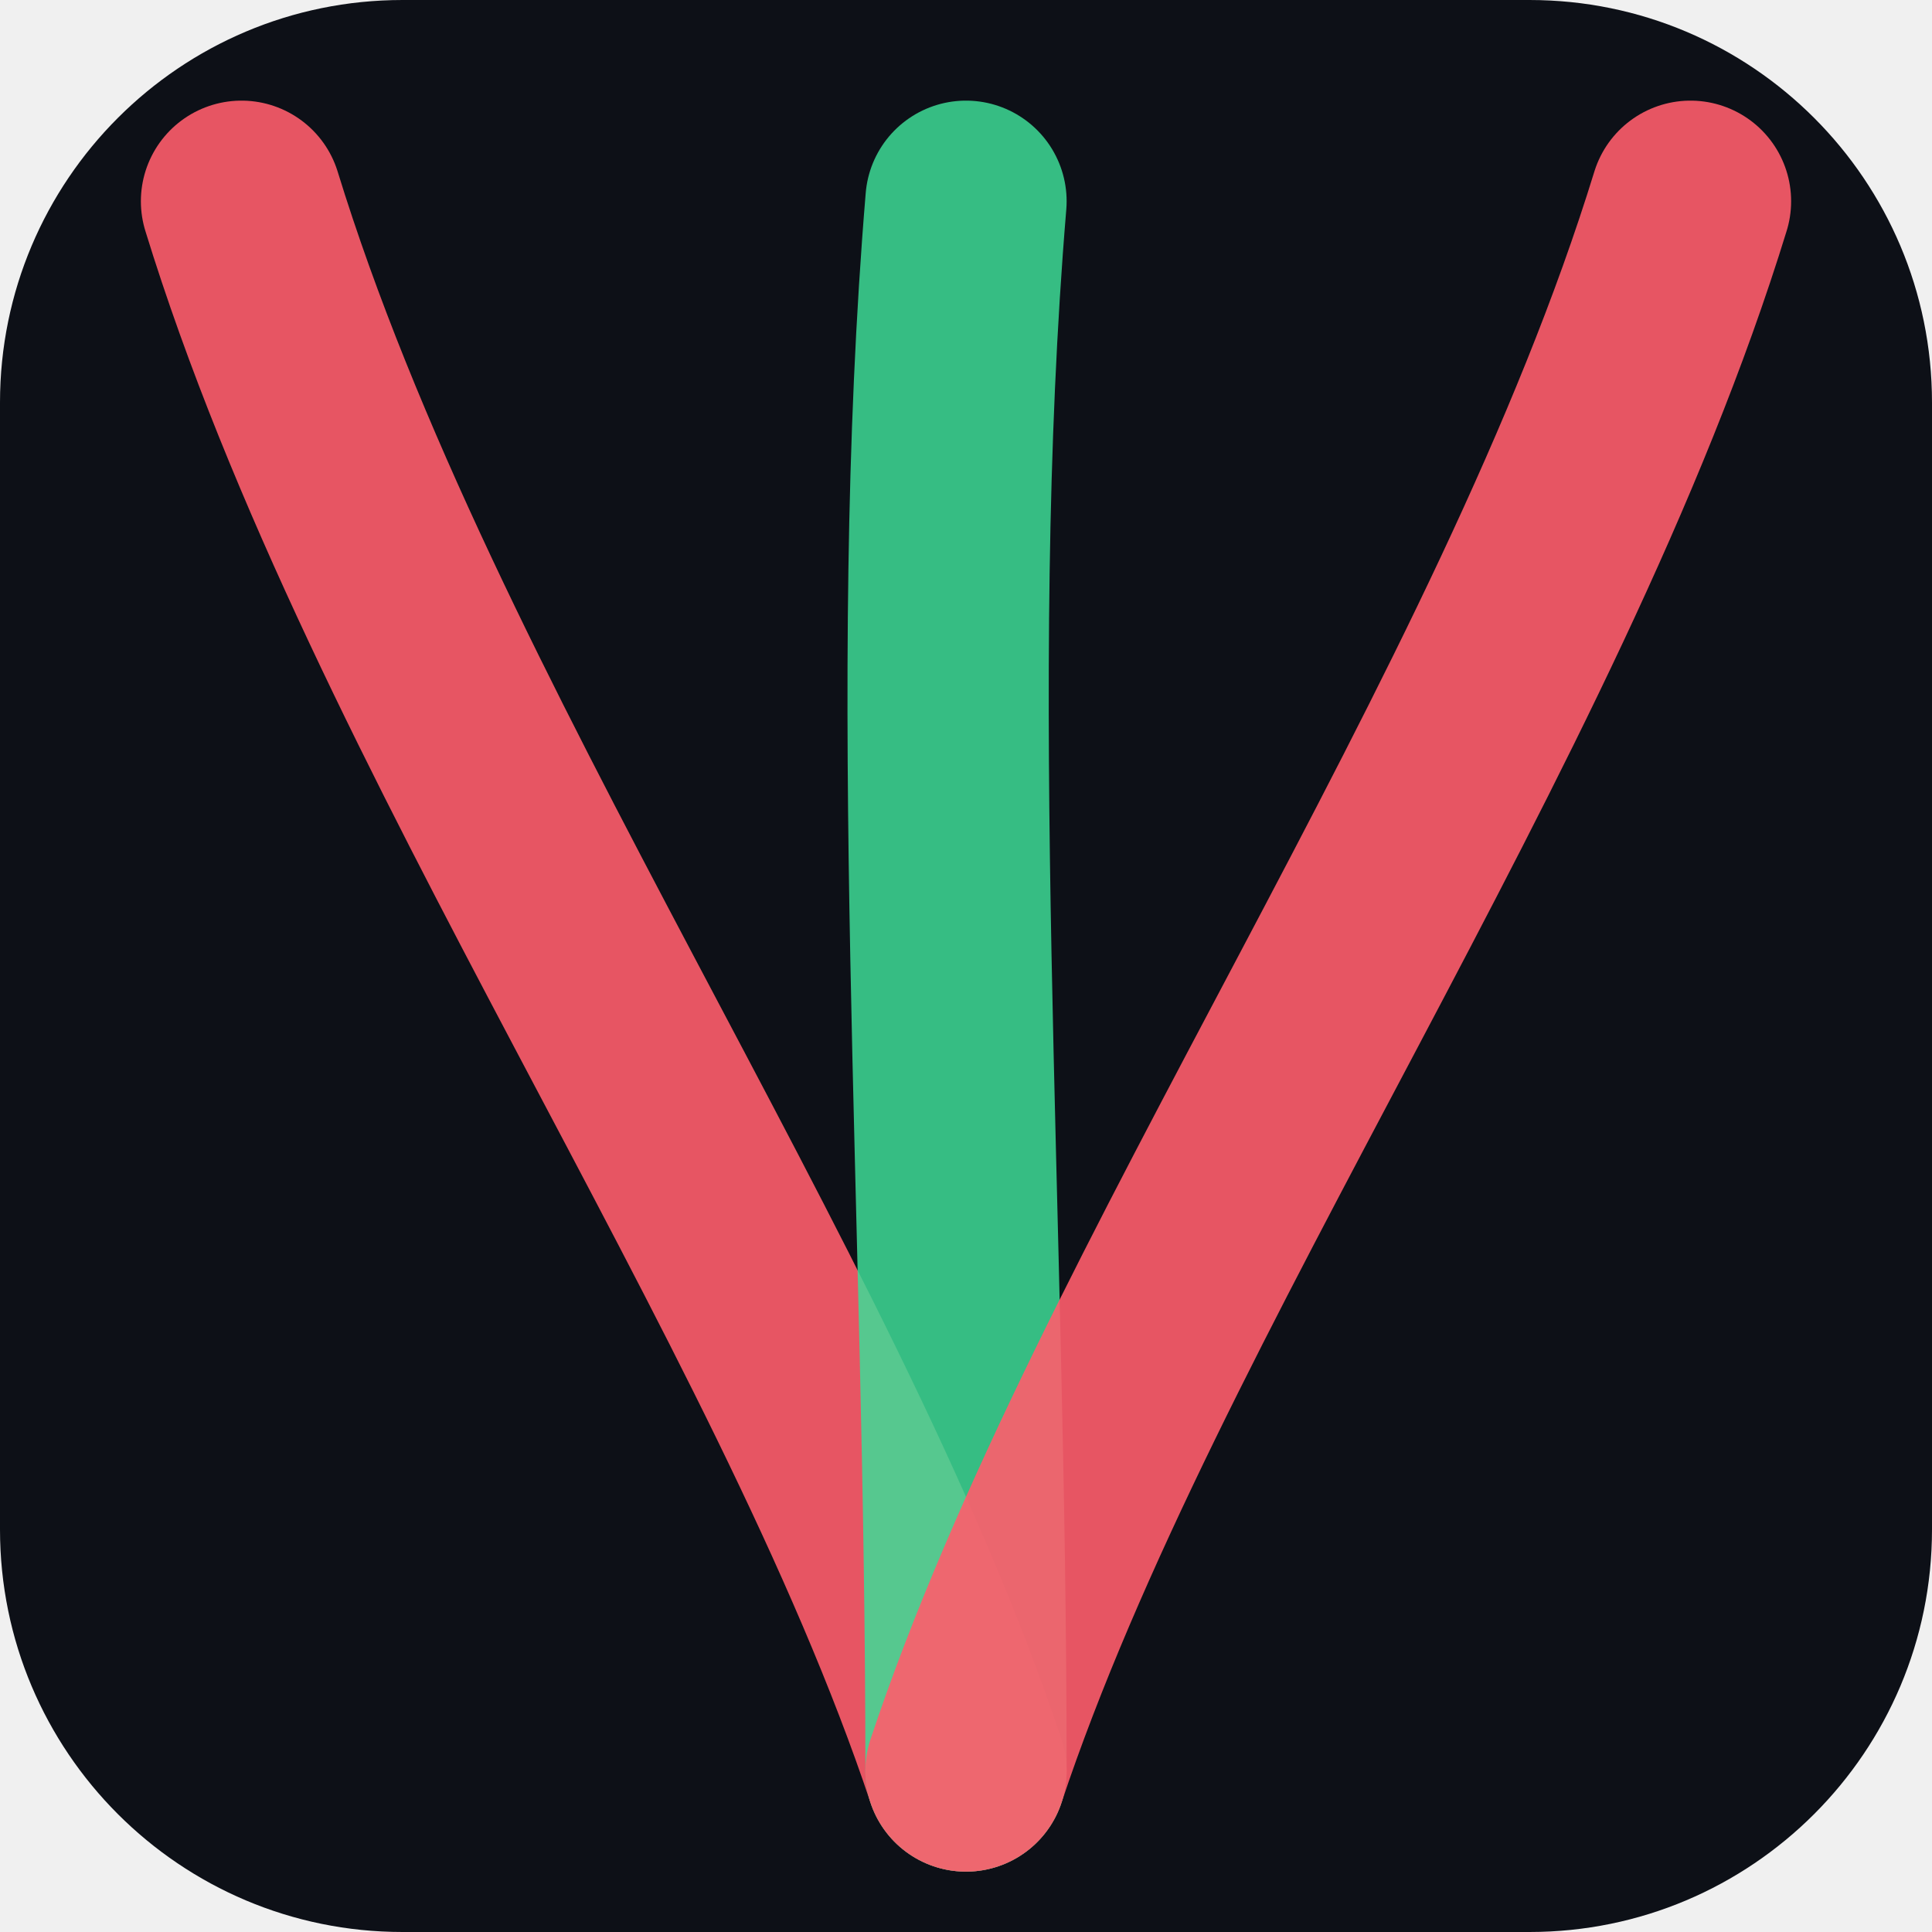
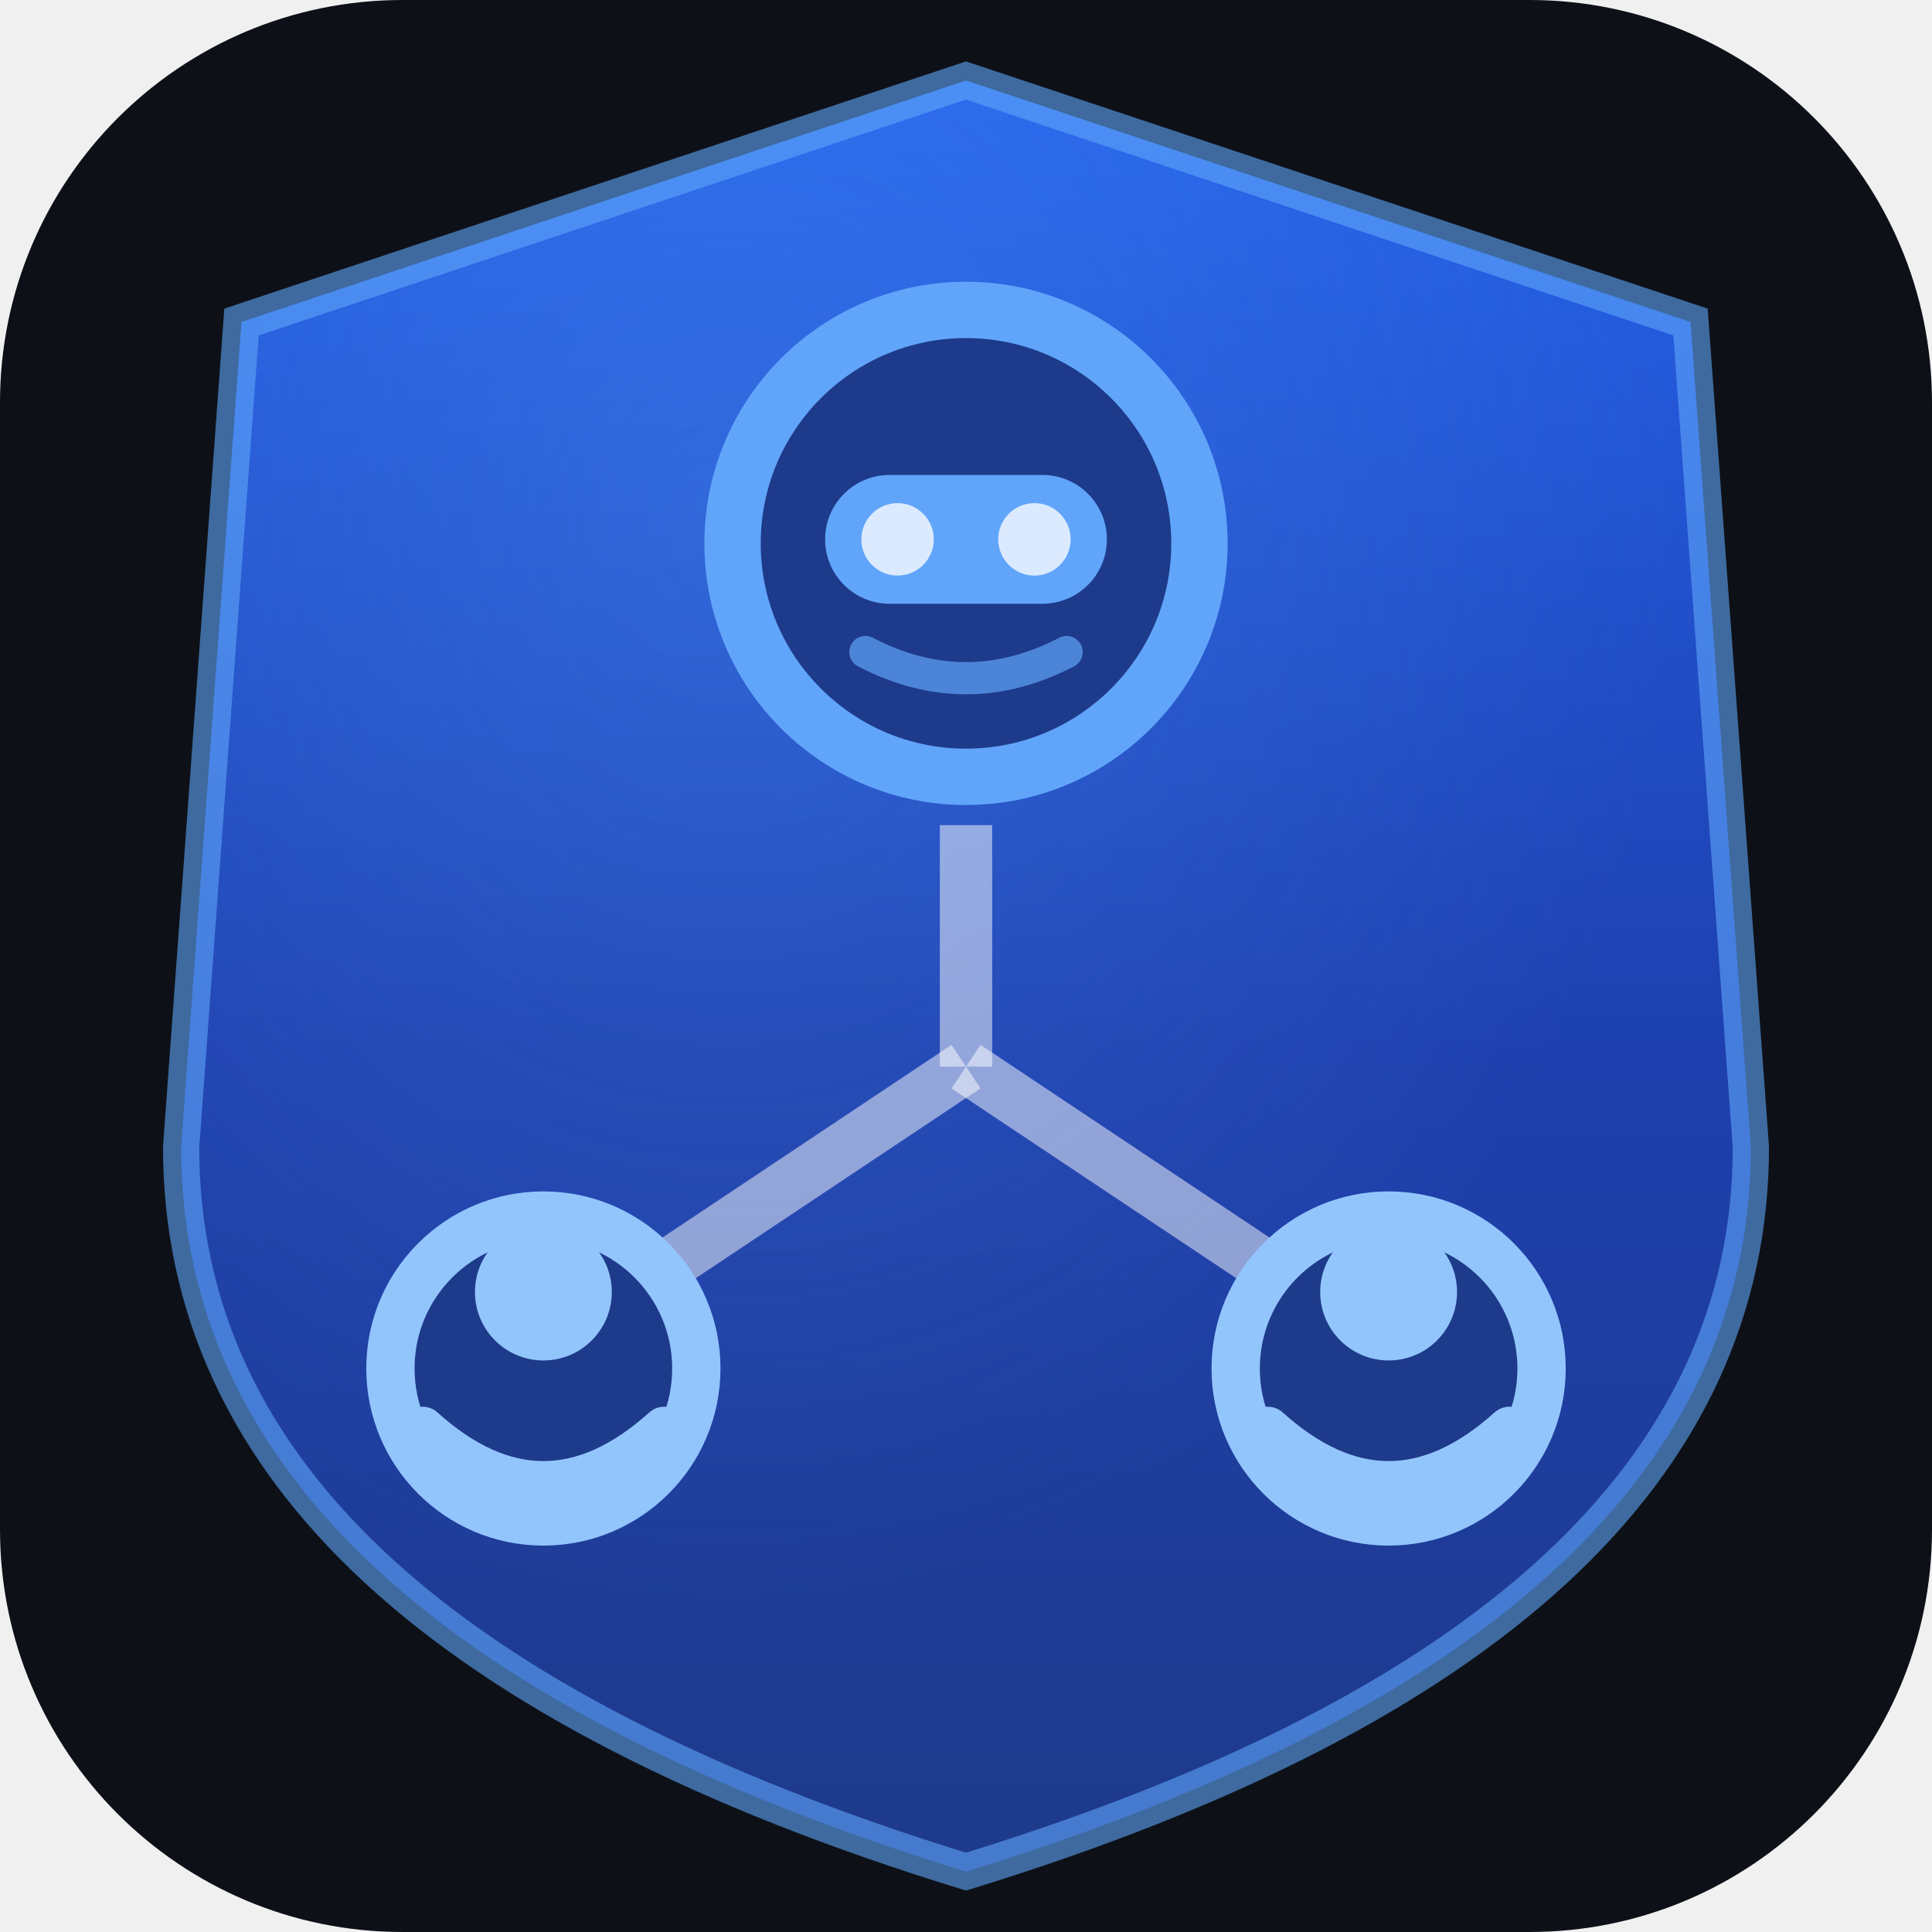
<svg xmlns="http://www.w3.org/2000/svg" viewBox="0 0 48 48" fill="none">
-   <rect width="48" height="48" rx="10" fill="#0D1017" />
-   <path d="M 24 44 C 20 32 10 18 6 5" stroke="#FF5C6C" stroke-width="5" stroke-linecap="round" stroke-opacity="0.9" />
-   <path d="M 24 44 C 24 30 23 17 24 5" stroke="#3DDC97" stroke-width="5" stroke-linecap="round" stroke-opacity="0.85" />
-   <path d="M 24 44 C 28 32 38 18 42 5" stroke="#FF5C6C" stroke-width="5" stroke-linecap="round" stroke-opacity="0.9" />
+   <rect width="48" height="48" rx="10" fill="#0D1117" />
+   <defs>
+     <linearGradient id="fg-s" x1="24" y1="2" x2="24" y2="46" gradientUnits="userSpaceOnUse">
+       <stop offset="0%" stop-color="#2563EB" />
+       <stop offset="55%" stop-color="#1E40AF" />
+       <stop offset="100%" stop-color="#1E3A8A" />
+     </linearGradient>
+     <radialGradient id="fg-h" cx="35%" cy="25%" r="60%">
+       <stop offset="0%" stop-color="#60A5FA" stop-opacity="0.25" />
+       <stop offset="100%" stop-color="#60A5FA" stop-opacity="0" />
+     </radialGradient>
+   </defs>
+   <path d="M24 2 L6 8 L4.5 28.5 Q4.5 40.5 24 46.5 Q43.5 40.5 43.5 28.5 L42 8 Z" fill="url(#fg-s)" />
+   <path d="M24 2 L6 8 L4.5 28.5 Q4.5 40.5 24 46.5 Q43.5 40.5 43.5 28.5 L42 8 Z" fill="url(#fg-h)" />
+   <path d="M24 2 L6 8 L4.5 28.5 Q4.5 40.5 24 46.5 Q43.5 40.5 43.5 28.5 L42 8 Z" fill="none" stroke="#60A5FA" stroke-width="0.9" stroke-opacity="0.6" />
+   <line x1="24" y1="20.5" x2="24" y2="26.5" stroke="white" stroke-width="1.3" stroke-opacity="0.5" />
+   <line x1="24" y1="26.5" x2="13.5" y2="33.5" stroke="white" stroke-width="1.3" stroke-opacity="0.5" />
+   <line x1="24" y1="26.5" x2="34.5" y2="33.5" stroke="white" stroke-width="1.3" stroke-opacity="0.5" />
+   <circle cx="24" cy="13.5" r="5.8" fill="#1E3A8A" stroke="#60A5FA" stroke-width="1.4" />
+   <rect x="20.5" y="11.8" width="7" height="3.2" rx="1.6" fill="#60A5FA" />
+   <circle cx="22.3" cy="13.4" r="0.9" fill="#DBEAFE" />
+   <circle cx="25.7" cy="13.4" r="0.9" fill="#DBEAFE" />
+   <path d="M21.5 16.2 Q24 17.5 26.5 16.2" fill="none" stroke="#60A5FA" stroke-width="0.8" stroke-linecap="round" stroke-opacity="0.7" />
+   <circle cx="13.5" cy="34" r="3.8" fill="#1E3A8A" stroke="#93C5FD" stroke-width="1.2" />
+   <circle cx="13.5" cy="32.1" r="1.7" fill="#93C5FD" />
+   <path d="M10.5 35.5 Q13.5 38.2 16.5 35.5" fill="none" stroke="#93C5FD" stroke-width="1.1" stroke-linecap="round" />
+   <circle cx="34.5" cy="34" r="3.8" fill="#1E3A8A" stroke="#93C5FD" stroke-width="1.2" />
+   <circle cx="34.5" cy="32.1" r="1.7" fill="#93C5FD" />
+   <path d="M31.5 35.5 Q34.5 38.2 37.5 35.5" fill="none" stroke="#93C5FD" stroke-width="1.1" stroke-linecap="round" />
</svg>
